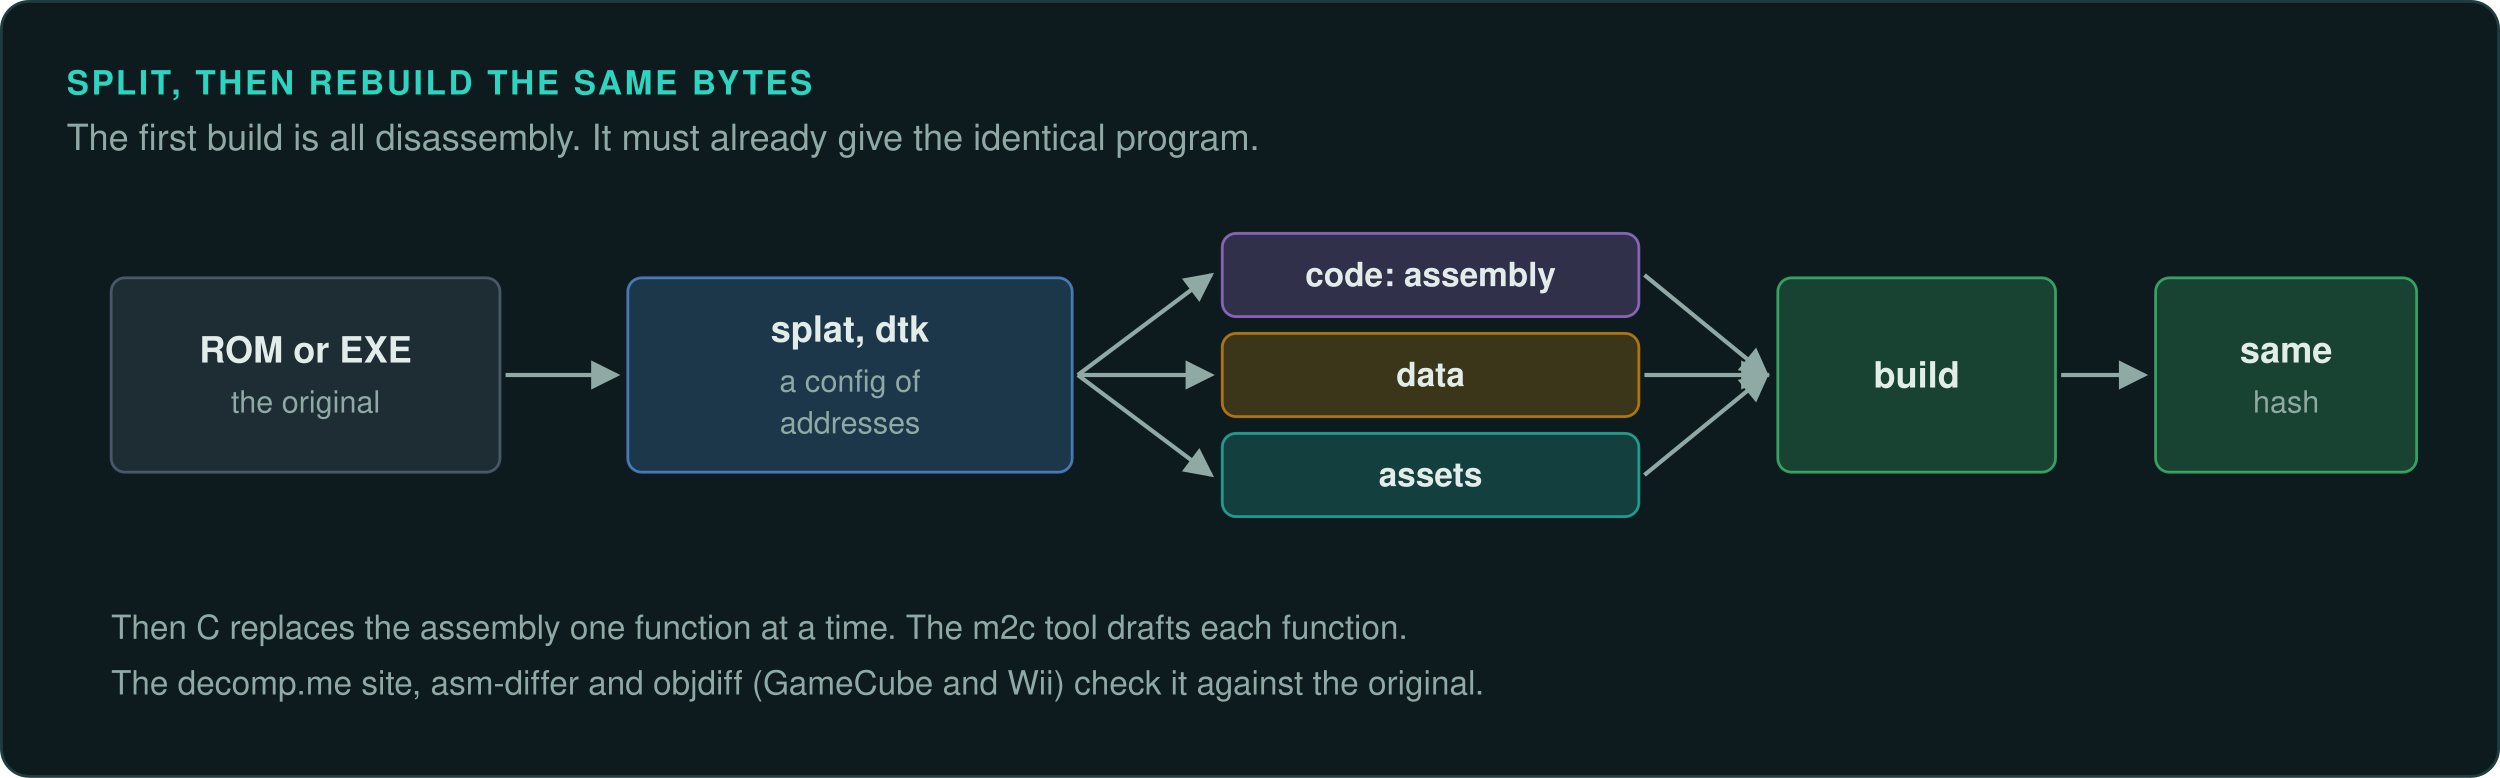
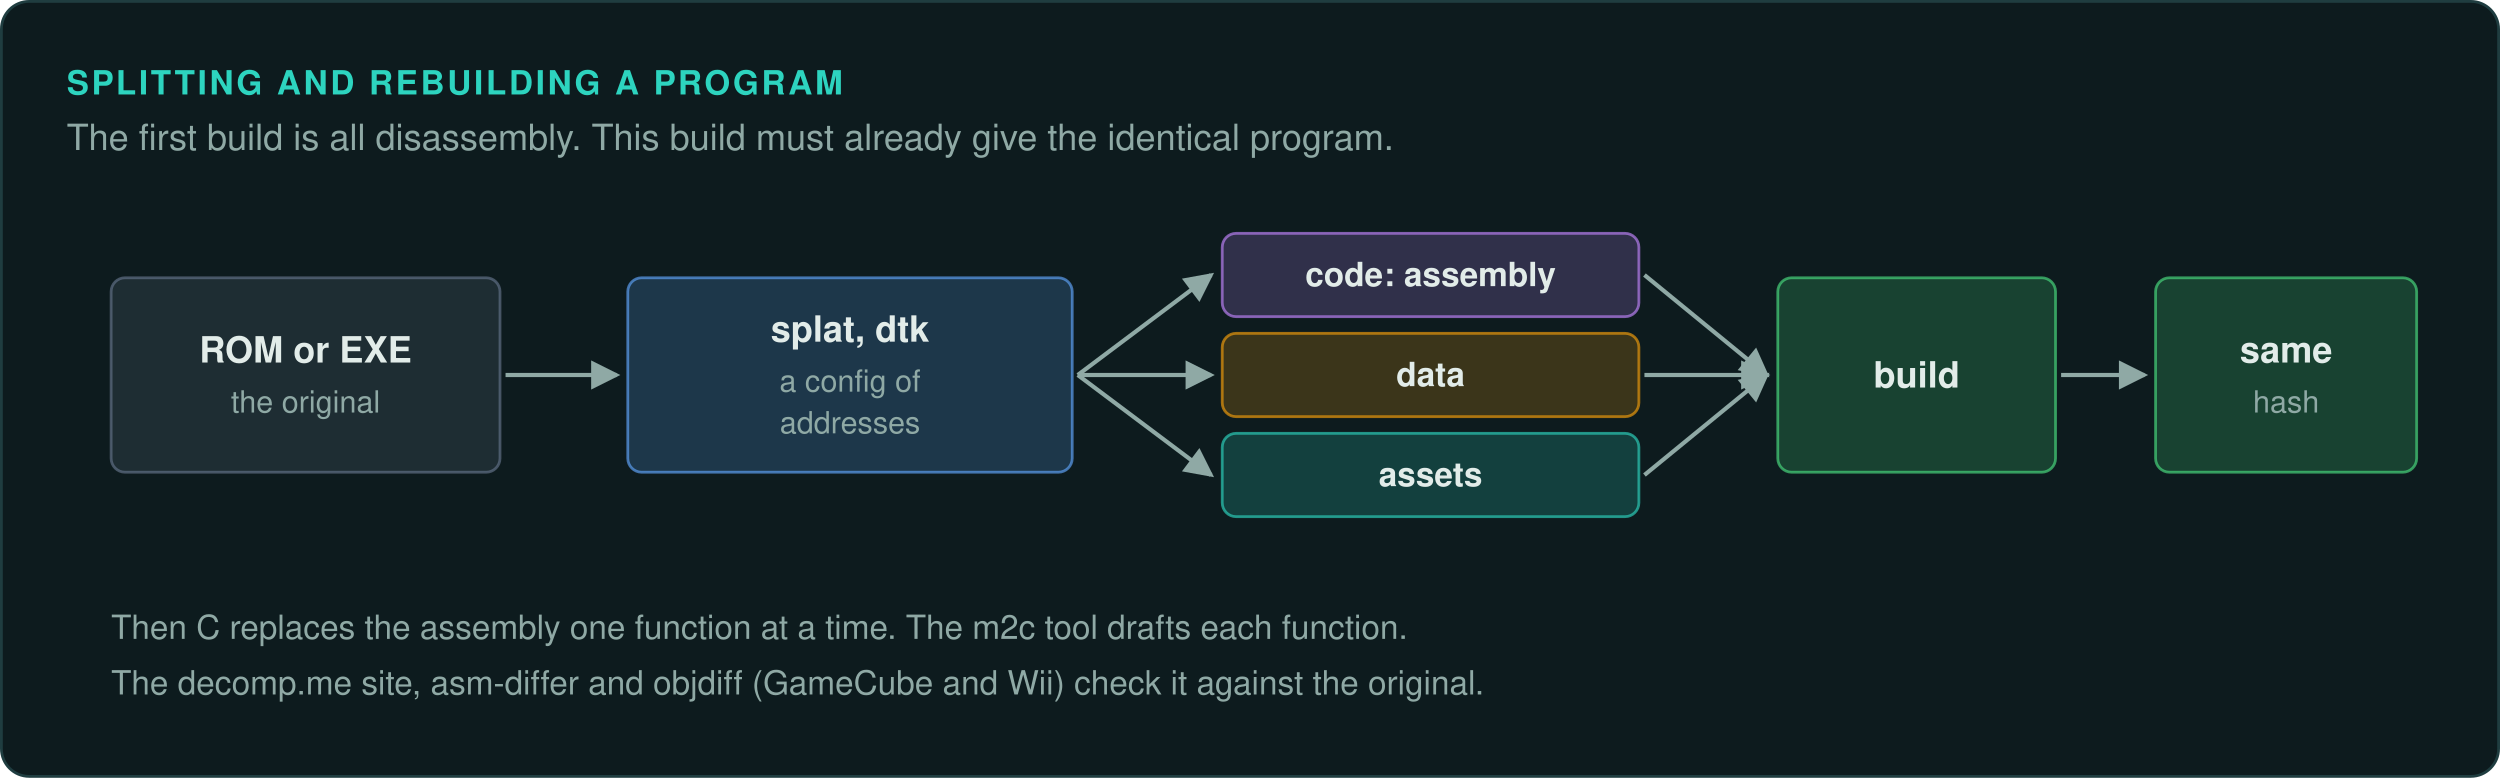
<svg xmlns="http://www.w3.org/2000/svg" width="900" height="280" viewBox="0 0 900 280" role="img" aria-label="Splitting a ROM into code, data and assets, then building the same bytes again">
  <rect x="0.5" y="0.5" width="899" height="279" rx="10" fill="#0d1b1e" stroke="#1f3d40" />
  <defs>
    <marker id="arrow" viewBox="0 0 8 8" refX="7" refY="4" markerWidth="7" markerHeight="7" orient="auto">
      <path d="M0 0L8 4L0 8z" fill="#8fa9a5" />
    </marker>
  </defs>
-   <text x="24.0" y="34.0" font-family="ui-sans-serif, -apple-system, 'Segoe UI', Helvetica, Arial, sans-serif" font-size="12" font-weight="600" fill="#2dd4bf" text-anchor="start" letter-spacing="0.08em">SPLIT, THEN REBUILD THE SAME BYTES</text>
-   <text x="24.0" y="54.0" font-family="ui-sans-serif, -apple-system, 'Segoe UI', Helvetica, Arial, sans-serif" font-size="13" font-weight="400" fill="#8fa9a5" text-anchor="start">The first build is all disassembly. It must already give the identical program.</text>
+   <text x="24.0" y="34.0" font-family="ui-sans-serif, -apple-system, 'Segoe UI', Helvetica, Arial, sans-serif" font-size="12" font-weight="600" fill="#2dd4bf" text-anchor="start" letter-spacing="0.08em">SPLITTING AND REBUILDING A PROGRAM</text>
+   <text x="24.0" y="54.0" font-family="ui-sans-serif, -apple-system, 'Segoe UI', Helvetica, Arial, sans-serif" font-size="13" font-weight="400" fill="#8fa9a5" text-anchor="start">The first build is all disassembly. This build must already give the identical program.</text>
  <rect x="40.0" y="100.0" width="140.0" height="70.0" rx="5" fill="#64748b" stroke="#64748b" fill-opacity="0.2" stroke-opacity="0.65" />
  <text x="110.0" y="130.5" font-family="ui-sans-serif, -apple-system, 'Segoe UI', Helvetica, Arial, sans-serif" font-size="13" font-weight="600" fill="#e2ece9" text-anchor="middle">ROM or EXE</text>
  <text x="110.0" y="148.5" font-family="ui-sans-serif, -apple-system, 'Segoe UI', Helvetica, Arial, sans-serif" font-size="11" font-weight="400" fill="#8fa9a5" text-anchor="middle">the original</text>
  <path d="M182.0 135.0L222.0 135.0" stroke="#8fa9a5" stroke-width="1.5" fill="none" marker-end="url(#arrow)" />
  <rect x="226.0" y="100.0" width="160.0" height="70.0" rx="5" fill="#60a5fa" stroke="#60a5fa" fill-opacity="0.2" stroke-opacity="0.65" />
  <text x="306.0" y="123.0" font-family="ui-sans-serif, -apple-system, 'Segoe UI', Helvetica, Arial, sans-serif" font-size="13" font-weight="600" fill="#e2ece9" text-anchor="middle">splat, dtk</text>
  <text x="306.0" y="141.0" font-family="ui-sans-serif, -apple-system, 'Segoe UI', Helvetica, Arial, sans-serif" font-size="11" font-weight="400" fill="#8fa9a5" text-anchor="middle">a config of</text>
  <text x="306.0" y="156.0" font-family="ui-sans-serif, -apple-system, 'Segoe UI', Helvetica, Arial, sans-serif" font-size="11" font-weight="400" fill="#8fa9a5" text-anchor="middle">addresses</text>
  <path d="M388.0 135.0L436.0 99.0" stroke="#8fa9a5" stroke-width="1.5" fill="none" marker-end="url(#arrow)" />
  <rect x="440.0" y="84.0" width="150.0" height="30.0" rx="5" fill="#c084fc" stroke="#c084fc" fill-opacity="0.2" stroke-opacity="0.65" />
  <text x="515.0" y="103.0" font-family="ui-sans-serif, -apple-system, 'Segoe UI', Helvetica, Arial, sans-serif" font-size="12" font-weight="600" fill="#e2ece9" text-anchor="middle">code: assembly</text>
  <path d="M388.0 135.0L436.0 135.0" stroke="#8fa9a5" stroke-width="1.5" fill="none" marker-end="url(#arrow)" />
  <rect x="440.0" y="120.0" width="150.0" height="30.0" rx="5" fill="#f59e0b" stroke="#f59e0b" fill-opacity="0.2" stroke-opacity="0.65" />
  <text x="515.0" y="139.0" font-family="ui-sans-serif, -apple-system, 'Segoe UI', Helvetica, Arial, sans-serif" font-size="12" font-weight="600" fill="#e2ece9" text-anchor="middle">data</text>
  <path d="M388.0 135.0L436.0 171.0" stroke="#8fa9a5" stroke-width="1.5" fill="none" marker-end="url(#arrow)" />
  <rect x="440.0" y="156.0" width="150.0" height="30.0" rx="5" fill="#2dd4bf" stroke="#2dd4bf" fill-opacity="0.2" stroke-opacity="0.65" />
  <text x="515.0" y="175.0" font-family="ui-sans-serif, -apple-system, 'Segoe UI', Helvetica, Arial, sans-serif" font-size="12" font-weight="600" fill="#e2ece9" text-anchor="middle">assets</text>
  <path d="M592.0 99.0L636.0 135.0" stroke="#8fa9a5" stroke-width="1.5" fill="none" marker-end="url(#arrow)" />
  <path d="M592.0 135.0L636.0 135.0" stroke="#8fa9a5" stroke-width="1.5" fill="none" marker-end="url(#arrow)" />
  <path d="M592.0 171.0L636.0 135.0" stroke="#8fa9a5" stroke-width="1.5" fill="none" marker-end="url(#arrow)" />
  <rect x="640.0" y="100.0" width="100.0" height="70.0" rx="5" fill="#4ade80" stroke="#4ade80" fill-opacity="0.2" stroke-opacity="0.65" />
  <text x="690.0" y="139.5" font-family="ui-sans-serif, -apple-system, 'Segoe UI', Helvetica, Arial, sans-serif" font-size="13" font-weight="600" fill="#e2ece9" text-anchor="middle">build</text>
  <path d="M742.0 135.0L772.0 135.0" stroke="#8fa9a5" stroke-width="1.5" fill="none" marker-end="url(#arrow)" />
  <rect x="776.0" y="100.0" width="94.0" height="70.0" rx="5" fill="#4ade80" stroke="#4ade80" fill-opacity="0.2" stroke-opacity="0.65" />
  <text x="823.0" y="130.5" font-family="ui-sans-serif, -apple-system, 'Segoe UI', Helvetica, Arial, sans-serif" font-size="13" font-weight="600" fill="#e2ece9" text-anchor="middle">same</text>
  <text x="823.0" y="148.5" font-family="ui-sans-serif, -apple-system, 'Segoe UI', Helvetica, Arial, sans-serif" font-size="11" font-weight="400" fill="#8fa9a5" text-anchor="middle">hash</text>
  <text x="40.0" y="230.0" font-family="ui-sans-serif, -apple-system, 'Segoe UI', Helvetica, Arial, sans-serif" font-size="12" font-weight="400" fill="#8fa9a5" text-anchor="start">Then C replaces the assembly one function at a time. The m2c tool drafts each function.</text>
  <text x="40.0" y="250.0" font-family="ui-sans-serif, -apple-system, 'Segoe UI', Helvetica, Arial, sans-serif" font-size="12" font-weight="400" fill="#8fa9a5" text-anchor="start">The decomp.me site, asm-differ and objdiff (GameCube and Wii) check it against the original.</text>
</svg>
